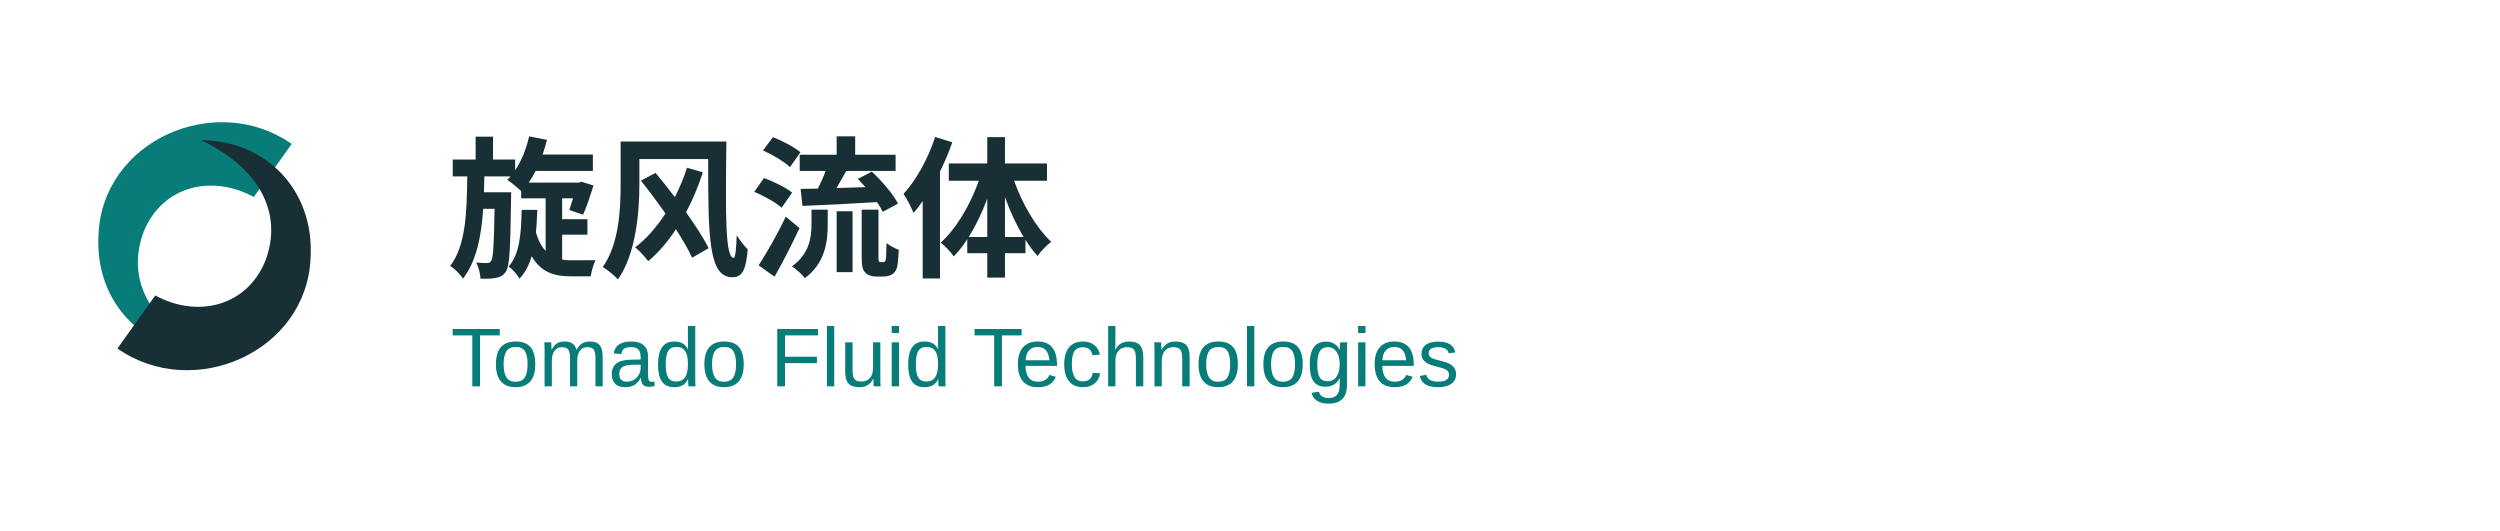
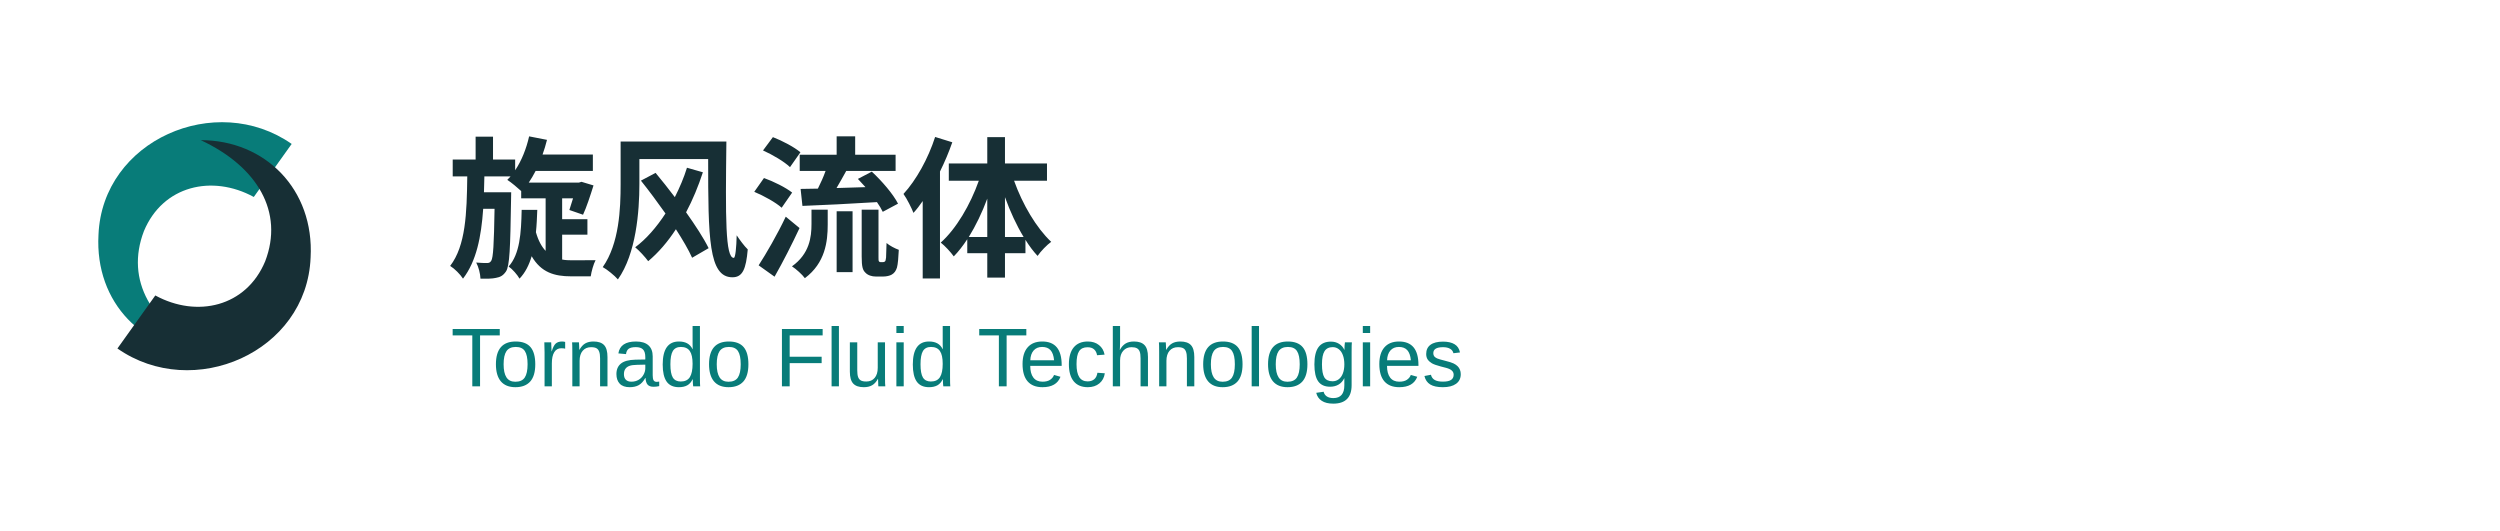
<svg xmlns="http://www.w3.org/2000/svg" width="660" height="140" viewBox="0 0 660 140">
  <g transform="translate(14 25)">
    <path d="M63 13C43-1 13 12 12 37c-1 18 12 31 29 31-15-7-22-19-17-32 5-12 18-15 29-9z" fill="#087c79" />
    <path d="M17 67c20 14 50 1 51-24 1-18-12-31-29-31 15 7 22 19 17 32-5 12-18 15-29 9z" fill="#172f35" />
  </g>
  <text x="118" y="70" font-family="Microsoft YaHei,PingFang SC,sans-serif" font-size="40" font-weight="700" fill="#172f35">旋风流体</text>
-   <text x="119" y="102" font-family="Arial,sans-serif" font-size="22" fill="#087c79">Tomado Fluid Technologies</text>
+   <text x="119" y="102" font-family="Arial,sans-serif" font-size="22" fill="#087c79">Tornado Fluid Technologies</text>
</svg>
